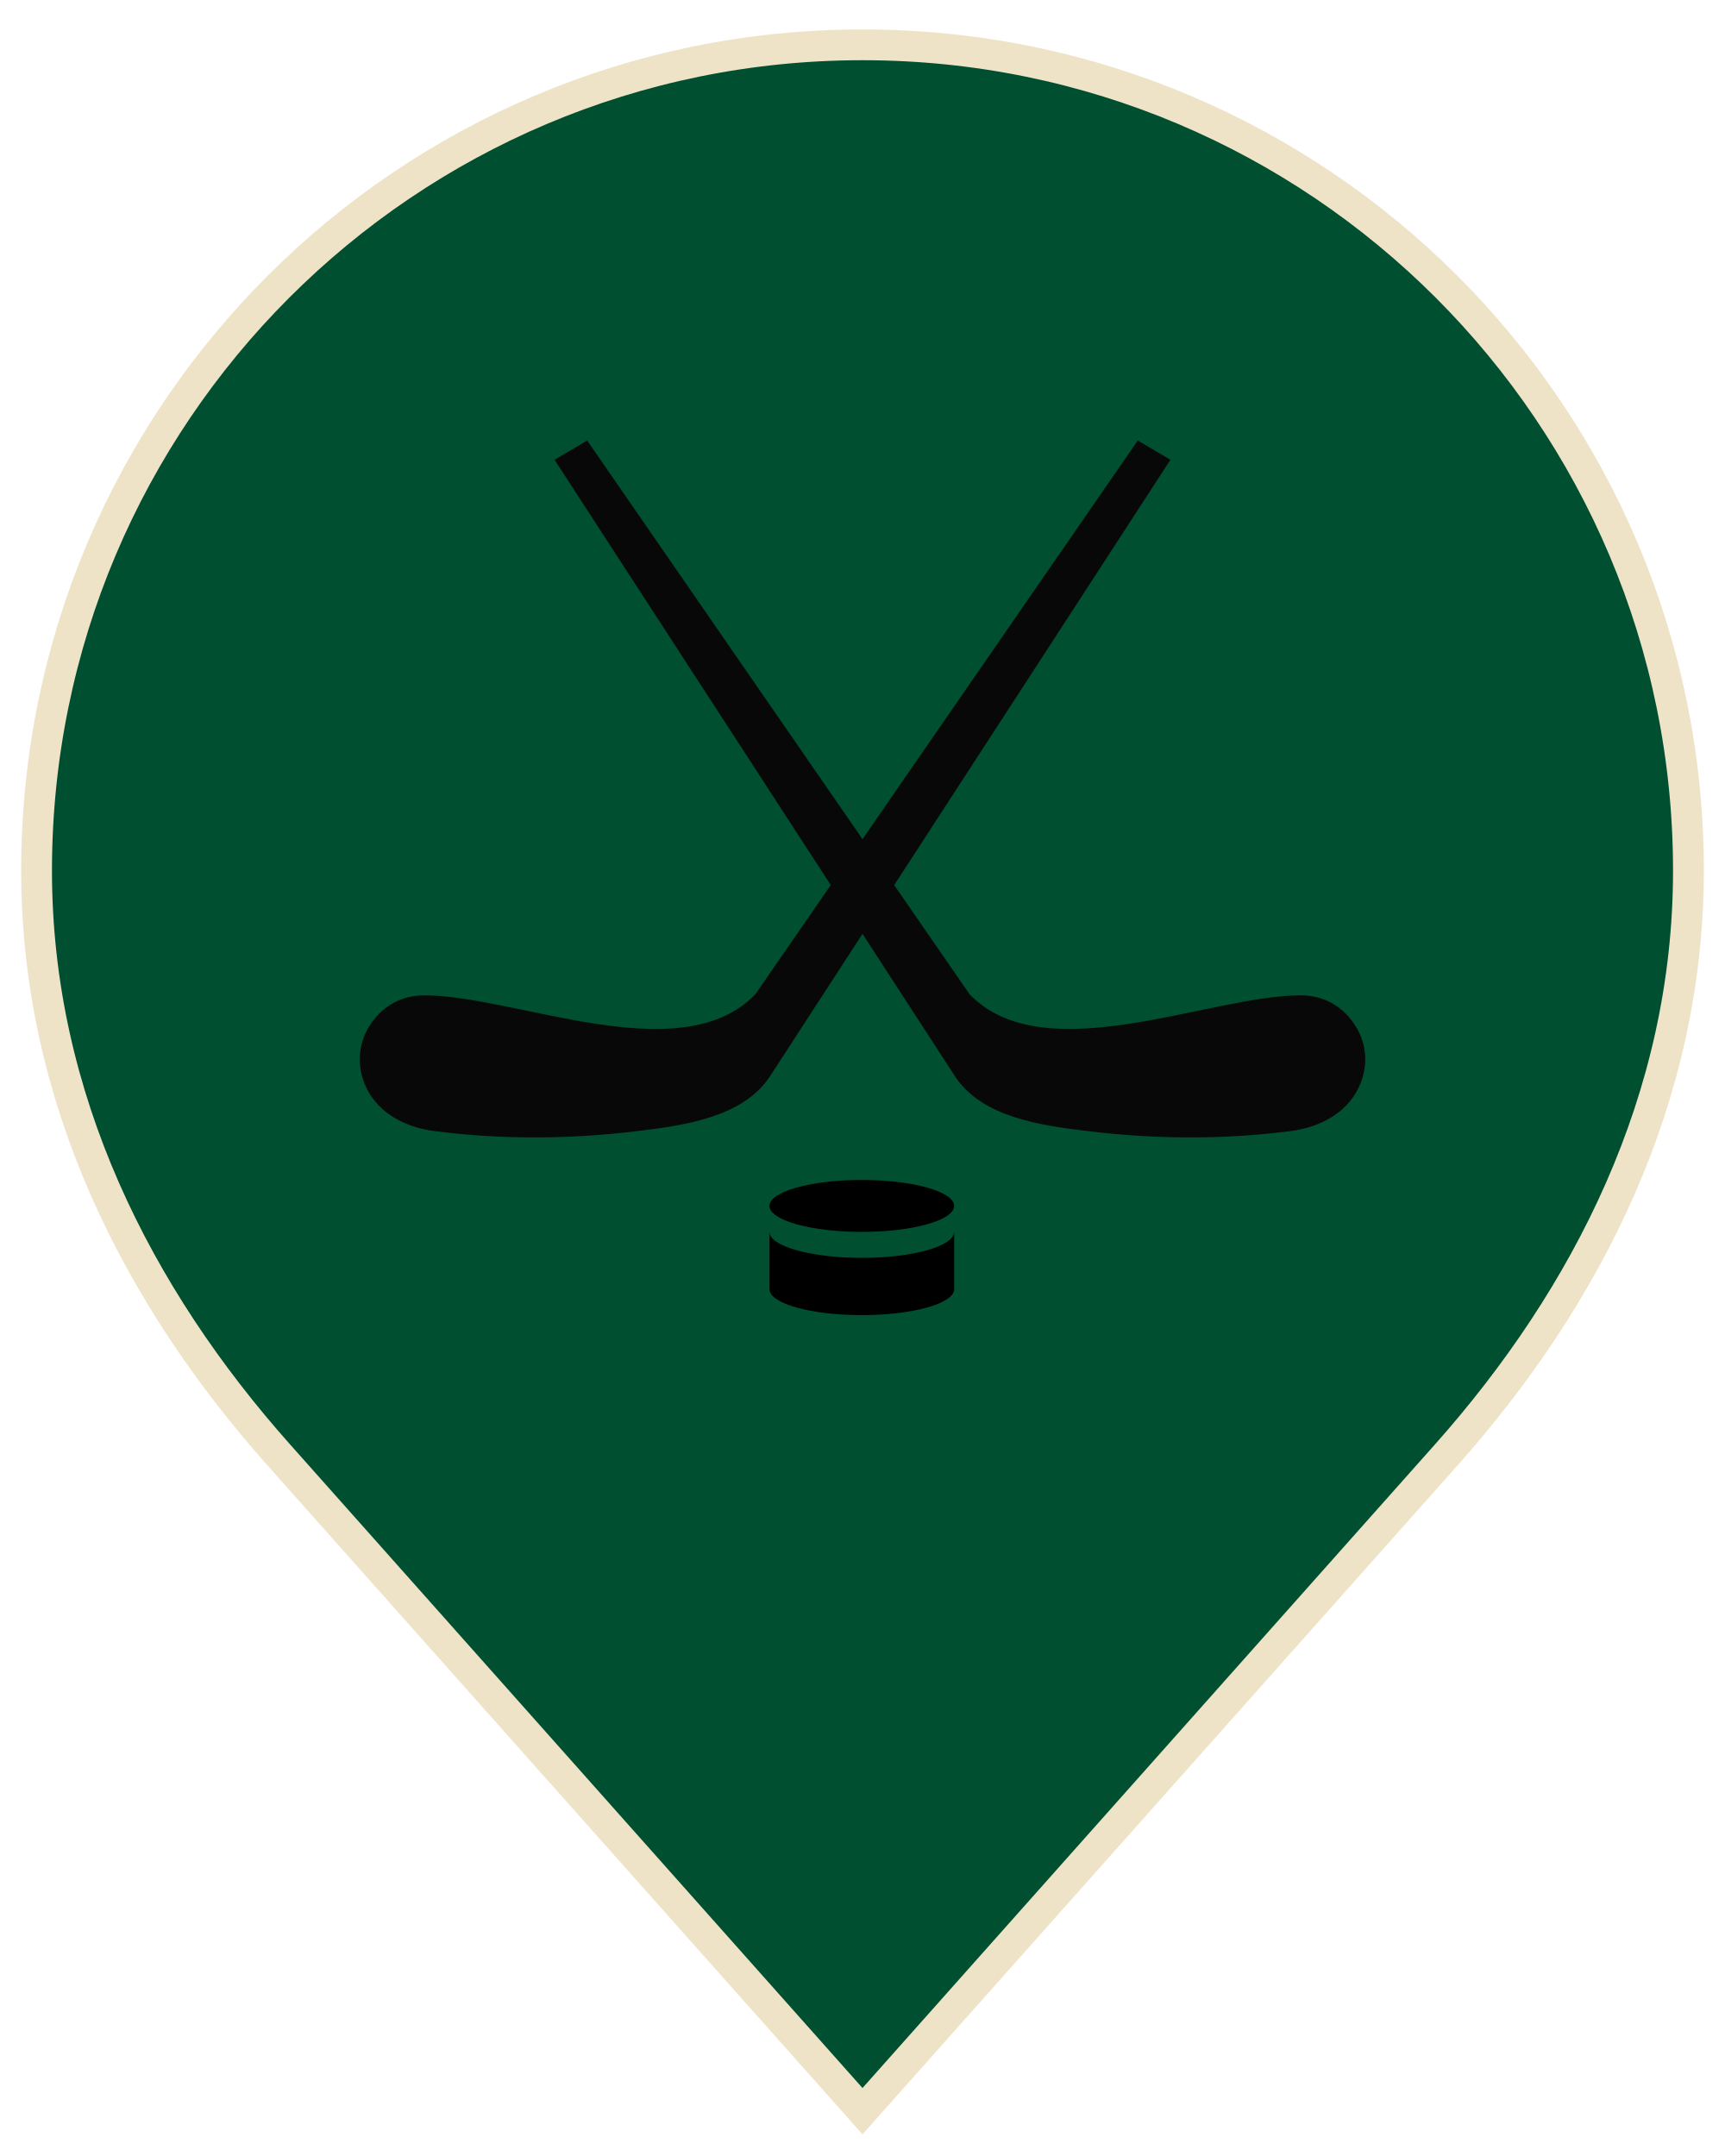
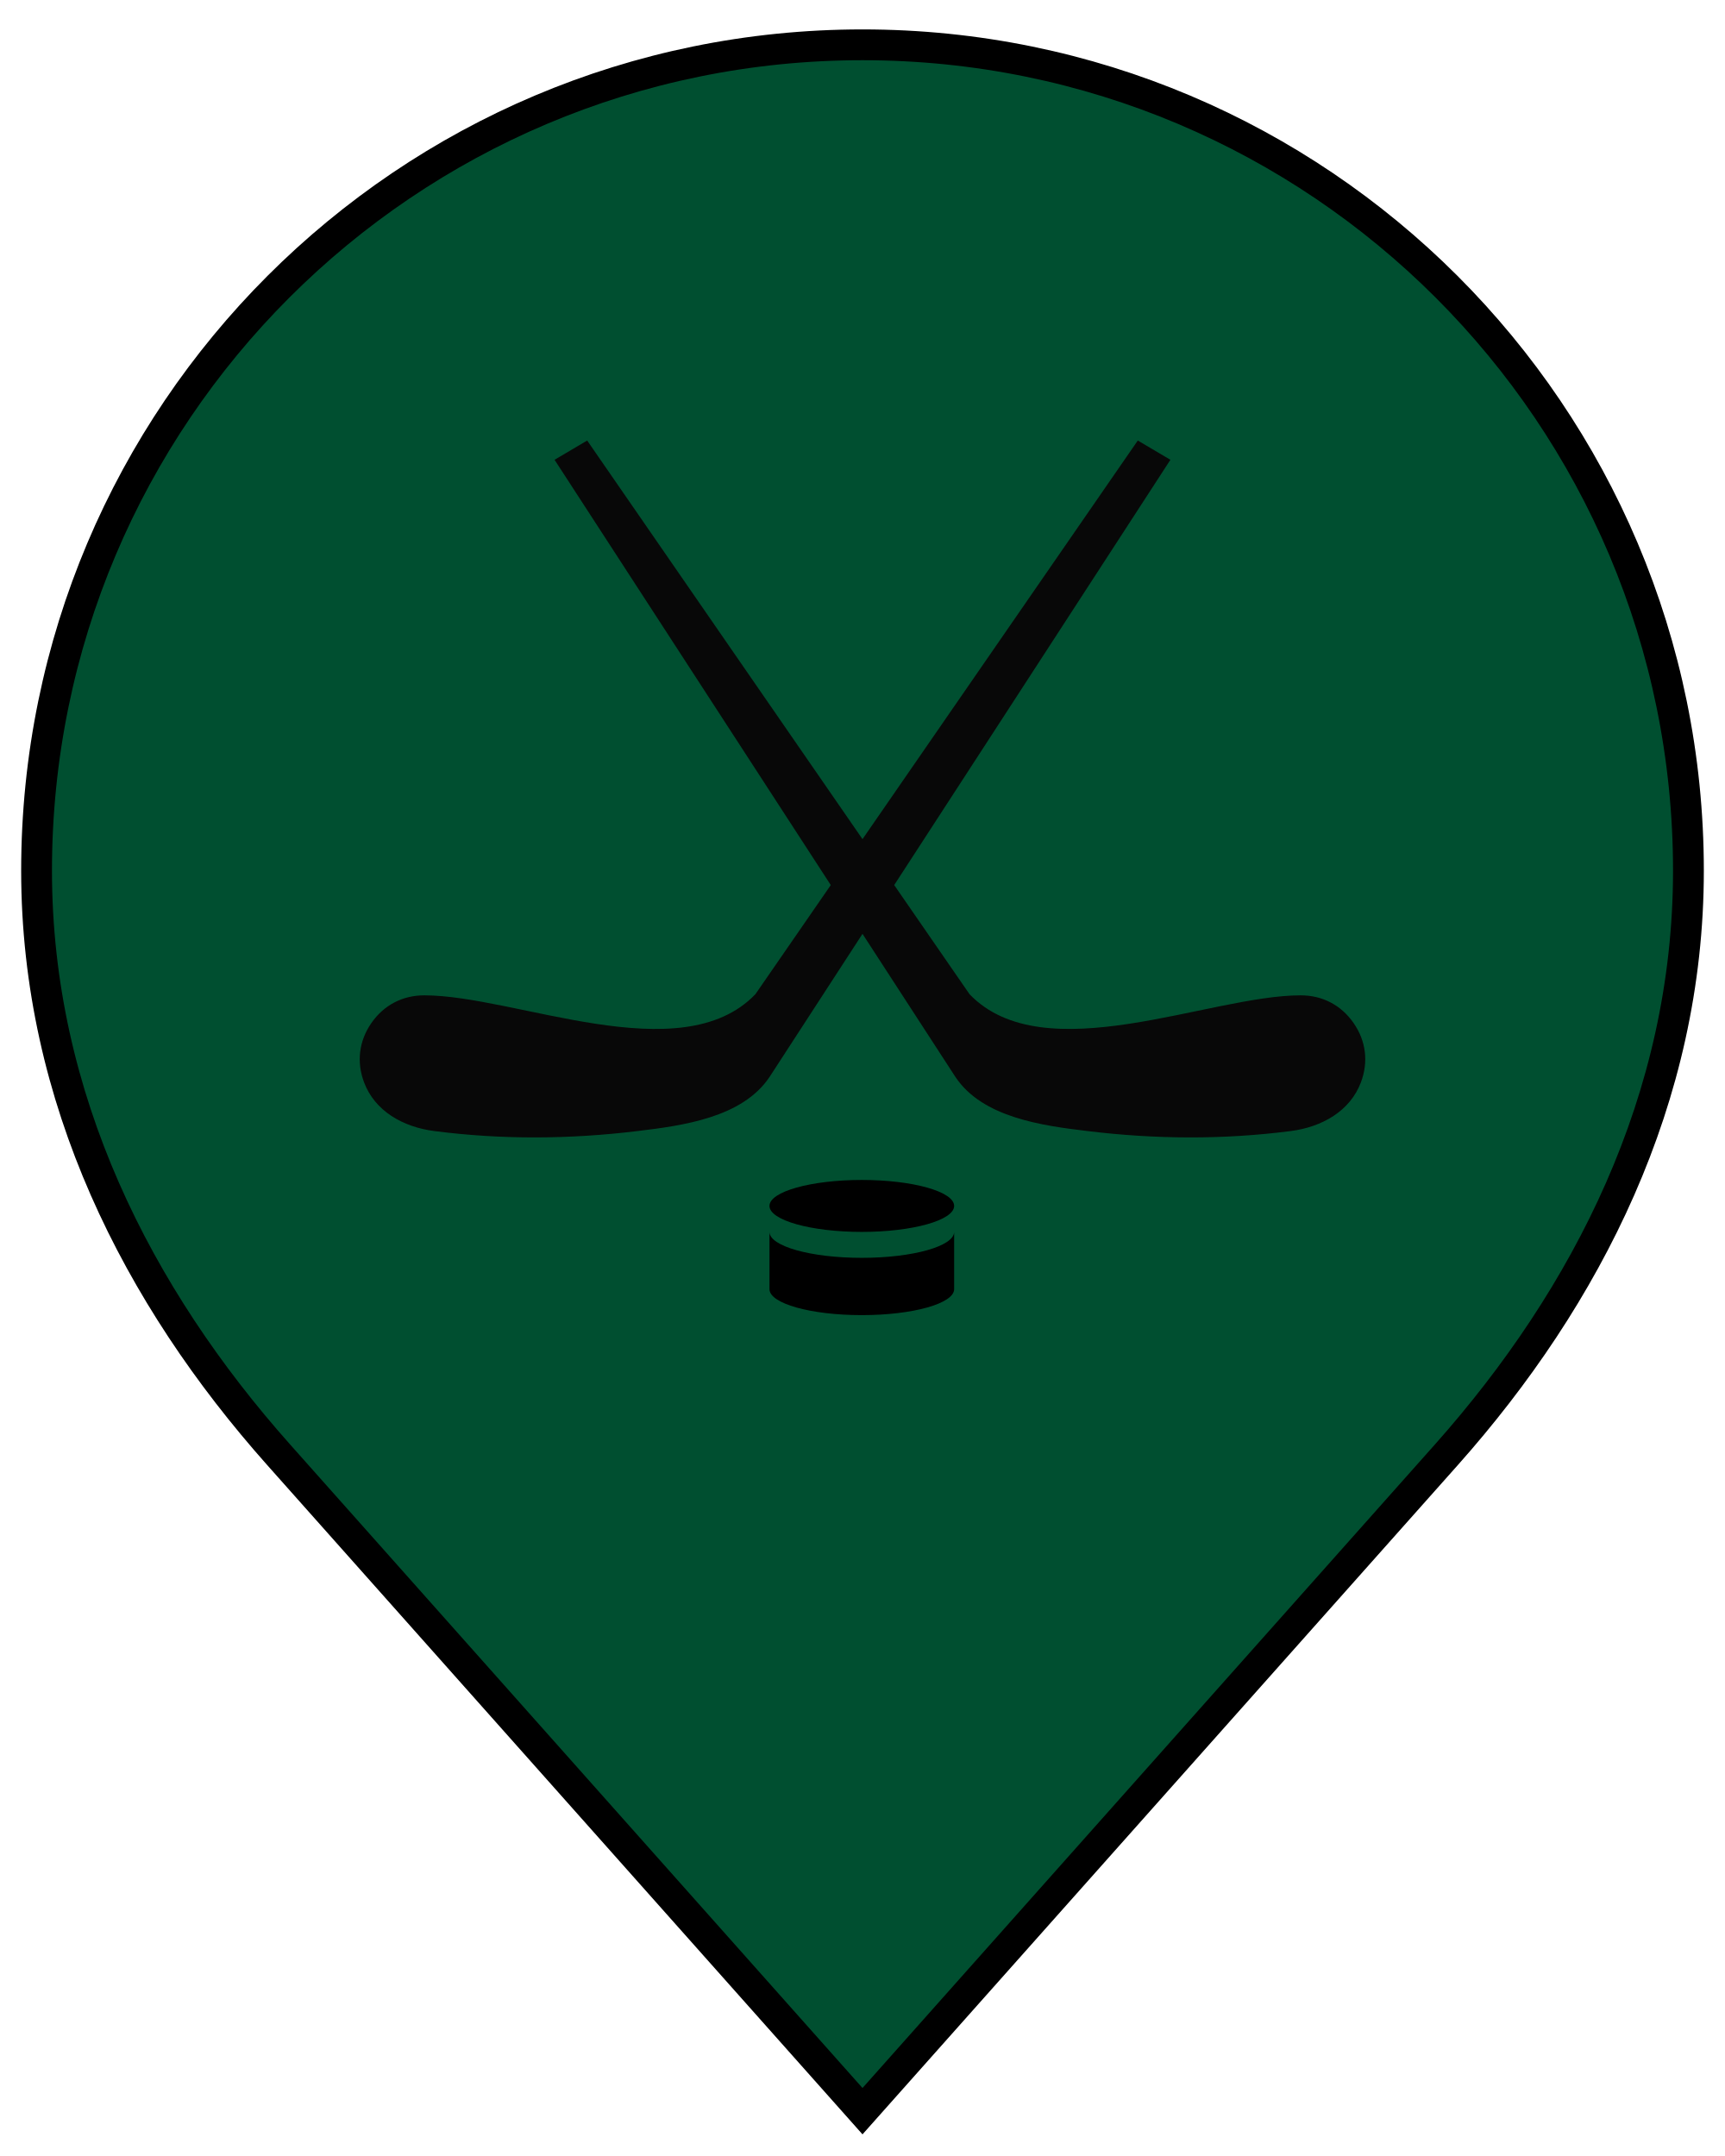
<svg xmlns="http://www.w3.org/2000/svg" width="56px" height="70px" viewBox="22 15 56 70" version="1.1">
  <defs />
  <g stroke="none" stroke-width="1" fill="none" fill-rule="evenodd" transform="translate(23, 16)">
    <g id="Group">
-       <path d="M27,0.455 C12.191,0.455 0.187,12.459 0.187,27.268 C0.187,34.672 3.48,41.099 8.041,46.227 L27,67.545 L45.959,46.228 C50.518,41.099 53.813,34.672 53.813,27.268 C53.813,12.459 41.809,0.455 27,0.455 Z" id="Shape" stroke="#EEE3C7" fill="#004F30" />
+       <path d="M27,0.455 C12.191,0.455 0.187,12.459 0.187,27.268 C0.187,34.672 3.48,41.099 8.041,46.227 L27,67.545 L45.959,46.228 C50.518,41.099 53.813,34.672 53.813,27.268 C53.813,12.459 41.809,0.455 27,0.455 Z" id="Shape" stroke="#000000" fill="#004F30" />
      <path d="M42.945,32.219 C42.543,31.635 41.933,31.316 41.224,31.316 C38.259,31.316 32.898,33.795 30.476,31.281 L28.029,27.736 L36.996,13.928 L35.937,13.303 L27,26.245 L18.062,13.303 L17.003,13.928 L25.97,27.736 L23.522,31.281 C21.101,33.796 15.739,31.316 12.774,31.316 C12.066,31.316 11.457,31.635 11.054,32.219 C10.652,32.801 10.57,33.485 10.821,34.147 C11.17,35.067 12.07,35.59 13.101,35.723 C15.281,36.004 17.476,35.992 19.695,35.723 C21.158,35.546 23.1,35.289 23.983,33.965 L27,29.32 L30.016,33.965 C30.899,35.289 32.842,35.546 34.305,35.723 C36.524,35.992 38.719,36.004 40.899,35.723 C41.93,35.59 42.829,35.067 43.178,34.147 C43.43,33.484 43.348,32.801 42.945,32.219 L42.945,32.219 Z" id="Shape" fill="#080808" />
      <path d="M26.977,39.839 C25.322,39.839 23.98,39.461 23.98,38.996 L23.98,40.856 C23.98,41.322 25.322,41.699 26.977,41.699 C28.633,41.699 29.975,41.322 29.975,40.856 L29.975,38.996 C29.975,39.461 28.633,39.839 26.977,39.839 L26.977,39.839 Z" id="Shape" fill="#000000" />
      <path d="M26.977,37.31 C25.327,37.31 23.98,37.689 23.98,38.153 C23.98,38.618 25.327,38.997 26.977,38.997 C28.629,38.997 29.975,38.618 29.975,38.153 C29.975,37.688 28.629,37.31 26.977,37.31 L26.977,37.31 Z" id="Shape" fill="#000000" />
    </g>
  </g>
</svg>
